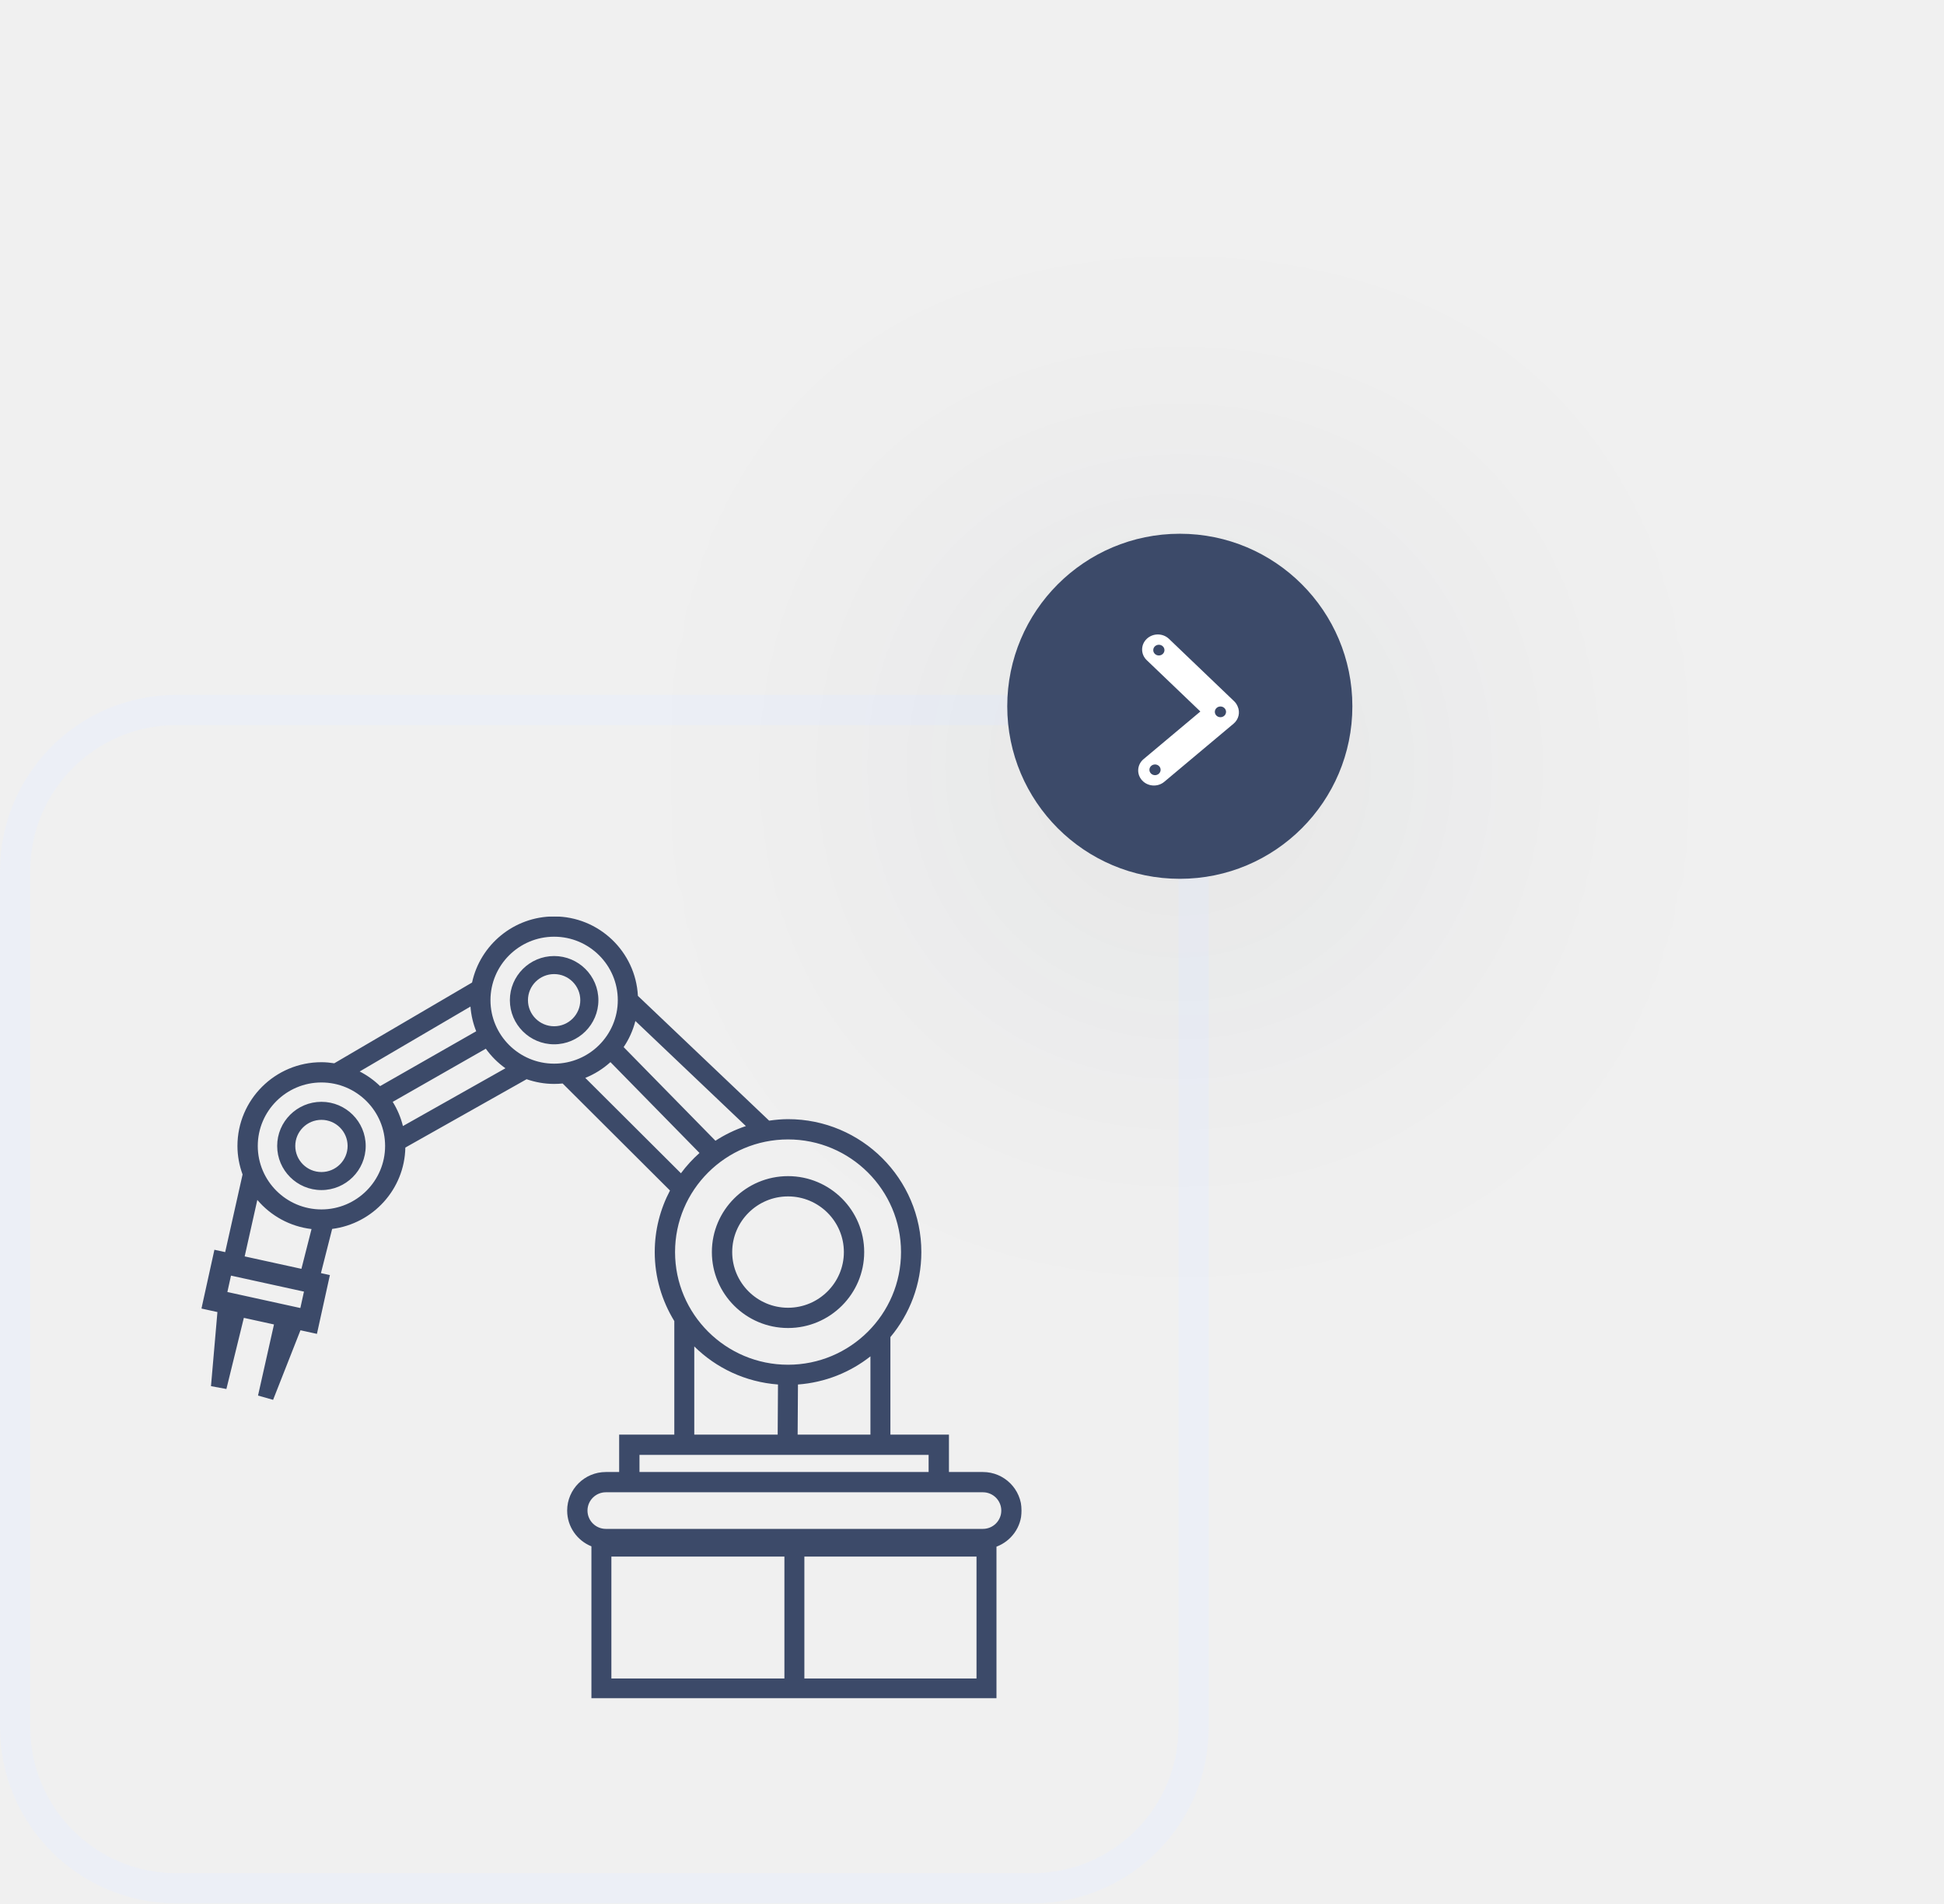
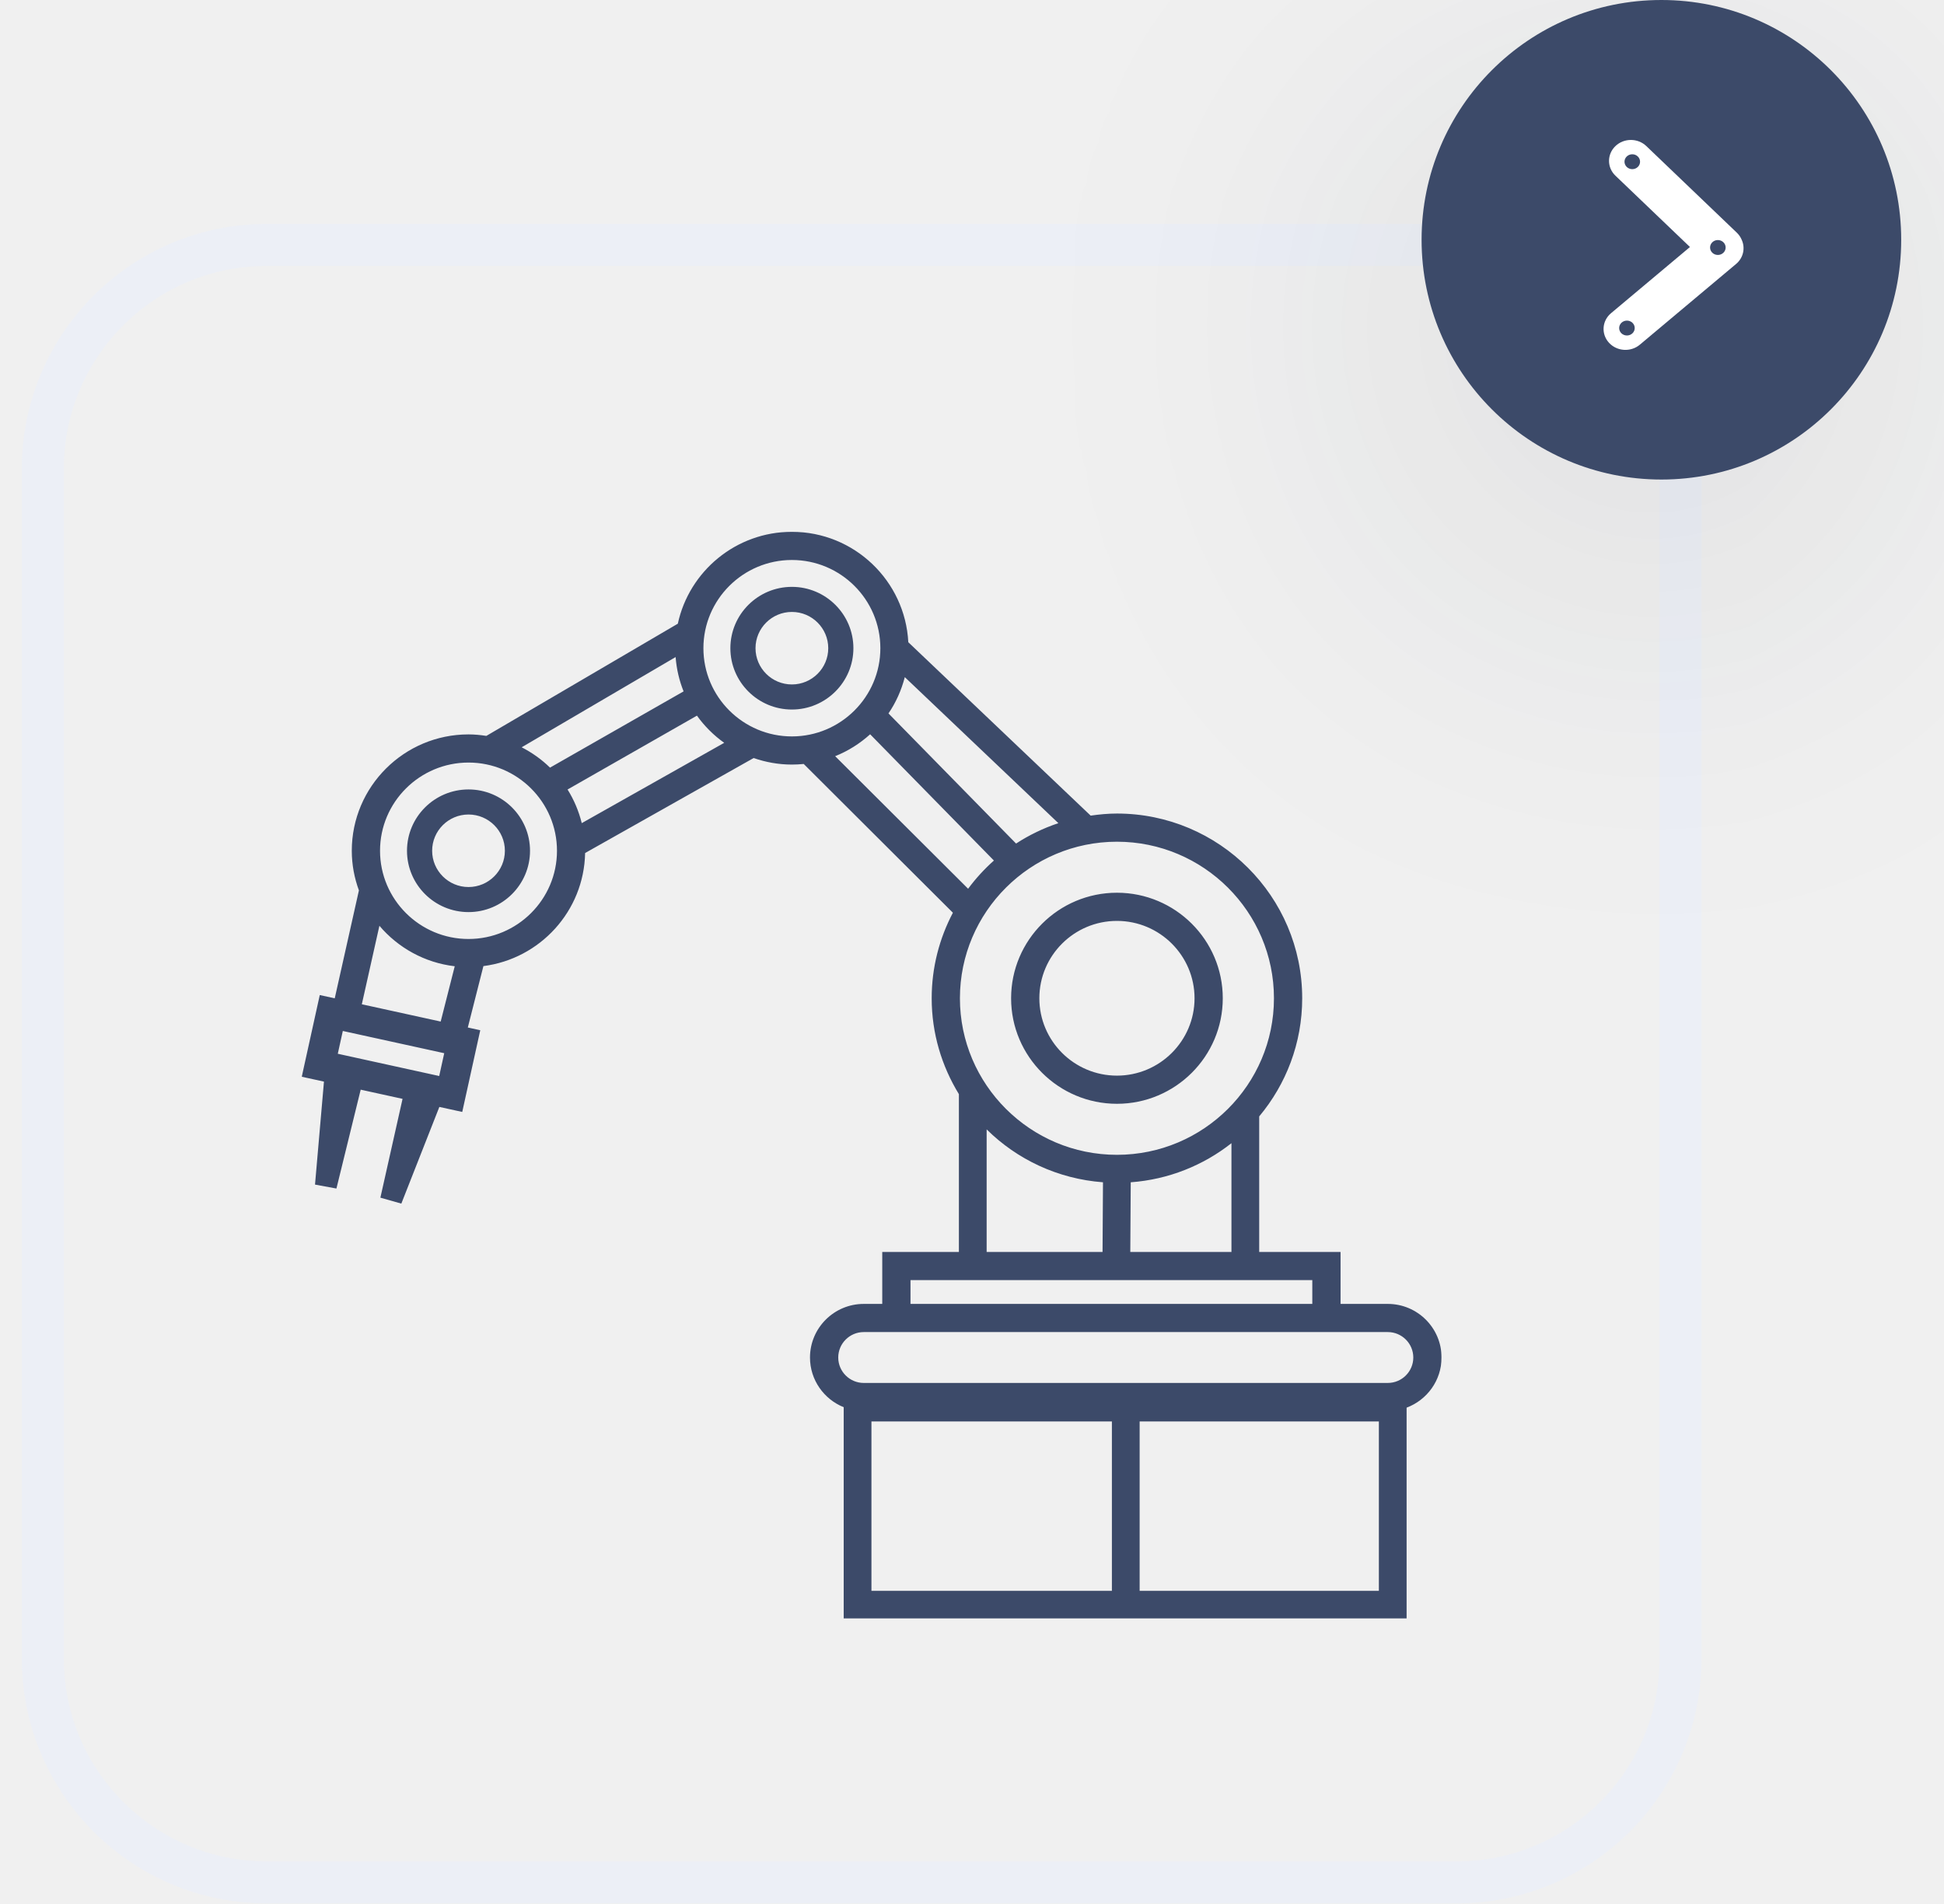
- <svg xmlns="http://www.w3.org/2000/svg" xmlns:xlink="http://www.w3.org/1999/xlink" width="193px" height="189px" viewBox="0 0 193 189" version="1.1">
+ <svg xmlns="http://www.w3.org/2000/svg" xmlns:xlink="http://www.w3.org/1999/xlink" width="193px" height="189px" viewBox="1.5 53 132.763 136" version="1.1">
  <defs>
    <path d="M100,17.132 C100,7.67 107.67,-2.13162821e-14 117.132,-2.13162821e-14 C126.593,-2.13162821e-14 134.263,7.67 134.263,17.132 C134.263,26.593 126.593,34.264 117.132,34.264 C107.67,34.264 100,26.593 100,17.132" id="path-1" />
    <filter x="-284.6%" y="-267.0%" width="669.1%" height="669.1%" filterUnits="objectBoundingBox" id="filter-2">
      <feOffset dx="0" dy="6" in="SourceAlpha" result="shadowOffsetOuter1" />
      <feGaussianBlur stdDeviation="31.5" in="shadowOffsetOuter1" result="shadowBlurOuter1" />
      <feColorMatrix values="0 0 0 0 0.075   0 0 0 0 0.097   0 0 0 0 0.145  0 0 0 0.12 0" type="matrix" in="shadowBlurOuter1" />
    </filter>
    <polygon id="path-3" points="0 0.001 81.426 0.001 81.426 77.648 0 77.648" />
  </defs>
  <g stroke="none" stroke-width="1" fill="none" fill-rule="evenodd">
    <g id="01-PickNik-Services-v1-Copy" transform="translate(-1196, -540)">
      <g id="Group-6" transform="translate(1196, 593)">
        <rect id="Rectangle-Copy" stroke="#ECEFF6" stroke-width="3" x="1.5" y="17.5" width="117" height="117" rx="16" />
        <g id="Fill-7">
          <use fill="black" fill-opacity="1" filter="url(#filter-2)" xlink:href="#path-1" />
          <use fill="#3C4A69" fill-rule="evenodd" xlink:href="#path-1" />
        </g>
        <g id="Fill-1" transform="translate(19.99981, 37.9995)">
          <mask id="mask-4" fill="white">
            <use xlink:href="#path-3" />
          </mask>
          <g id="Mask" />
          <path d="M11.913,25.381 C10.48,25.381 9.315,24.218 9.315,22.79 C9.315,21.361 10.48,20.199 11.913,20.199 C13.345,20.199 14.511,21.361 14.511,22.79 C14.511,24.218 13.345,25.381 11.913,25.381 L11.913,25.381 Z M11.913,18.408 C9.489,18.408 7.518,20.374 7.518,22.79 C7.518,25.207 9.489,27.172 11.913,27.172 C14.336,27.172 16.307,25.207 16.307,22.79 C16.307,20.374 14.336,18.408 11.913,18.408 L11.913,18.408 Z M77.586,60.815 L40.148,60.815 C39.144,60.815 38.326,60 38.326,58.998 C38.326,57.996 39.144,57.18 40.148,57.18 L77.586,57.18 C78.591,57.18 79.408,57.996 79.408,58.998 C79.408,60 78.591,60.815 77.586,60.815 L77.586,60.815 Z M59.858,75.671 L76.948,75.671 L76.948,63.567 L59.858,63.567 L59.858,75.671 Z M40.698,75.671 L57.876,75.671 L57.876,63.567 L40.698,63.567 L40.698,75.671 Z M43.488,55.167 L72.193,55.167 L72.193,53.467 L43.488,53.467 L43.488,55.167 Z M38.106,16.032 C39.034,15.661 39.876,15.126 40.605,14.467 L49.447,23.488 C48.765,24.095 48.148,24.769 47.604,25.503 L38.106,16.032 Z M35.015,14.619 C31.53,14.619 28.694,11.791 28.694,8.316 C28.694,4.84 31.53,2.013 35.015,2.013 C38.499,2.013 41.335,4.84 41.335,8.316 C41.335,11.791 38.499,14.619 35.015,14.619 L35.015,14.619 Z M20.003,20.815 C19.791,19.953 19.446,19.146 18.989,18.412 L28.232,13.135 C28.769,13.885 29.427,14.541 30.179,15.077 L20.003,20.815 Z M11.913,29.093 C8.428,29.093 5.592,26.265 5.592,22.79 C5.592,19.314 8.428,16.487 11.913,16.487 C15.397,16.487 18.233,19.314 18.233,22.79 C18.233,26.265 15.397,29.093 11.913,29.093 L11.913,29.093 Z M9.925,34.993 L4.291,33.758 L5.547,28.15 C6.879,29.719 8.778,30.789 10.929,31.042 L9.925,34.993 Z M9.819,38.884 L2.574,37.294 L2.933,35.666 L10.178,37.254 L9.819,38.884 Z M26.708,8.949 C26.774,9.81 26.969,10.634 27.278,11.401 L17.736,16.849 C17.141,16.269 16.457,15.779 15.71,15.396 L26.708,8.949 Z M43.081,10.383 L54.052,20.817 C52.977,21.176 51.963,21.667 51.03,22.274 L41.915,12.976 C42.446,12.197 42.839,11.32 43.081,10.383 L43.081,10.383 Z M57.239,46.477 L57.208,51.455 L48.928,51.455 L48.928,42.698 C51.098,44.844 54.01,46.235 57.239,46.477 L57.239,46.477 Z M66.417,43.684 L66.417,51.455 L59.19,51.455 L59.222,46.478 C61.927,46.278 64.406,45.268 66.417,43.684 L66.417,43.684 Z M58.236,22.143 C64.421,22.143 69.453,27.161 69.453,33.329 C69.453,39.497 64.421,44.515 58.236,44.515 C52.052,44.515 47.019,39.497 47.019,33.329 C47.019,27.161 52.052,22.143 58.236,22.143 L58.236,22.143 Z M77.586,55.168 L74.211,55.168 L74.211,51.455 L68.399,51.455 L68.399,41.771 C70.315,39.481 71.471,36.538 71.471,33.329 C71.471,26.051 65.534,20.13 58.236,20.13 C57.597,20.13 56.974,20.191 56.359,20.279 L43.331,7.889 C43.106,3.502 39.468,4.26325641e-14 35.015,4.26325641e-14 C31.019,4.26325641e-14 27.674,2.818 26.866,6.565 L13.187,14.582 C12.77,14.518 12.347,14.475 11.913,14.475 C7.314,14.475 3.574,18.205 3.574,22.79 C3.574,23.786 3.759,24.737 4.083,25.622 L2.356,33.333 L1.287,33.099 L-2.62900812e-13,38.936 L1.586,39.284 L0.947,46.642 L2.477,46.924 L4.21,39.86 L7.201,40.516 L5.617,47.576 L7.113,48.001 L9.83,41.093 L11.465,41.451 L12.752,35.613 L11.863,35.418 L12.977,31.03 C17.021,30.512 20.163,27.102 20.243,22.951 L32.282,16.164 C33.139,16.461 34.056,16.631 35.015,16.631 C35.3,16.631 35.582,16.616 35.86,16.588 L46.517,27.217 C45.554,29.046 45.002,31.123 45.002,33.329 C45.002,35.839 45.721,38.179 46.945,40.179 L46.945,51.455 L41.47,51.455 L41.47,55.168 L40.148,55.168 C38.03,55.168 36.308,56.886 36.308,58.998 C36.308,60.605 37.307,61.981 38.716,62.548 L38.716,77.648 L78.93,77.648 L78.93,62.581 C80.386,62.035 81.426,60.638 81.426,58.998 C81.426,56.886 79.704,55.168 77.586,55.168 L77.586,55.168 Z M35.015,10.906 C33.582,10.906 32.416,9.744 32.416,8.316 C32.416,6.887 33.582,5.725 35.015,5.725 C36.447,5.725 37.612,6.887 37.612,8.316 C37.612,9.744 36.447,10.906 35.015,10.906 L35.015,10.906 Z M35.015,3.933 C32.591,3.933 30.62,5.899 30.62,8.316 C30.62,10.732 32.591,12.698 35.015,12.698 C37.437,12.698 39.409,10.732 39.409,8.316 C39.409,5.899 37.437,3.933 35.015,3.933 L35.015,3.933 Z M58.236,27.801 C61.292,27.801 63.78,30.281 63.78,33.329 C63.78,36.377 61.292,38.857 58.236,38.857 C55.18,38.857 52.693,36.377 52.693,33.329 C52.693,30.281 55.18,27.801 58.236,27.801 L58.236,27.801 Z M58.236,40.869 C62.406,40.869 65.797,37.487 65.797,33.329 C65.797,29.171 62.406,25.788 58.236,25.788 C54.067,25.788 50.675,29.171 50.675,33.329 C50.675,37.487 54.067,40.869 58.236,40.869 L58.236,40.869 Z" fill="#3C4A69" mask="url(#mask-4)" />
        </g>
        <g transform="translate(113, 10)" fill="#FFFFFF">
          <path d="M8.166,8.217 C7.858,8.217 7.609,7.979 7.609,7.685 C7.609,7.391 7.858,7.152 8.166,7.152 C8.472,7.152 8.722,7.391 8.722,7.685 C8.722,7.979 8.472,8.217 8.166,8.217 M1.67,13.972 C1.363,13.972 1.114,13.734 1.114,13.44 C1.114,13.146 1.363,12.908 1.67,12.908 C1.977,12.908 2.226,13.146 2.226,13.44 C2.226,13.734 1.977,13.972 1.67,13.972 M2.052,2.087 C1.745,2.087 1.495,1.849 1.495,1.555 C1.495,1.261 1.745,1.023 2.052,1.023 C2.359,1.023 2.608,1.261 2.608,1.555 C2.608,1.849 2.359,2.087 2.052,2.087 M9.872,7.142 C9.796,6.955 9.68,6.779 9.522,6.628 L3.056,0.438 C2.446,-0.146 1.458,-0.146 0.848,0.438 C0.237,1.022 0.237,1.969 0.848,2.553 L6.172,7.65 L0.532,12.38 C-0.116,12.925 -0.181,13.869 0.387,14.49 C0.956,15.111 1.943,15.174 2.591,14.629 L9.468,8.86 C9.991,8.421 10.134,7.722 9.872,7.142" id="Fill-1" />
        </g>
      </g>
    </g>
  </g>
</svg>
